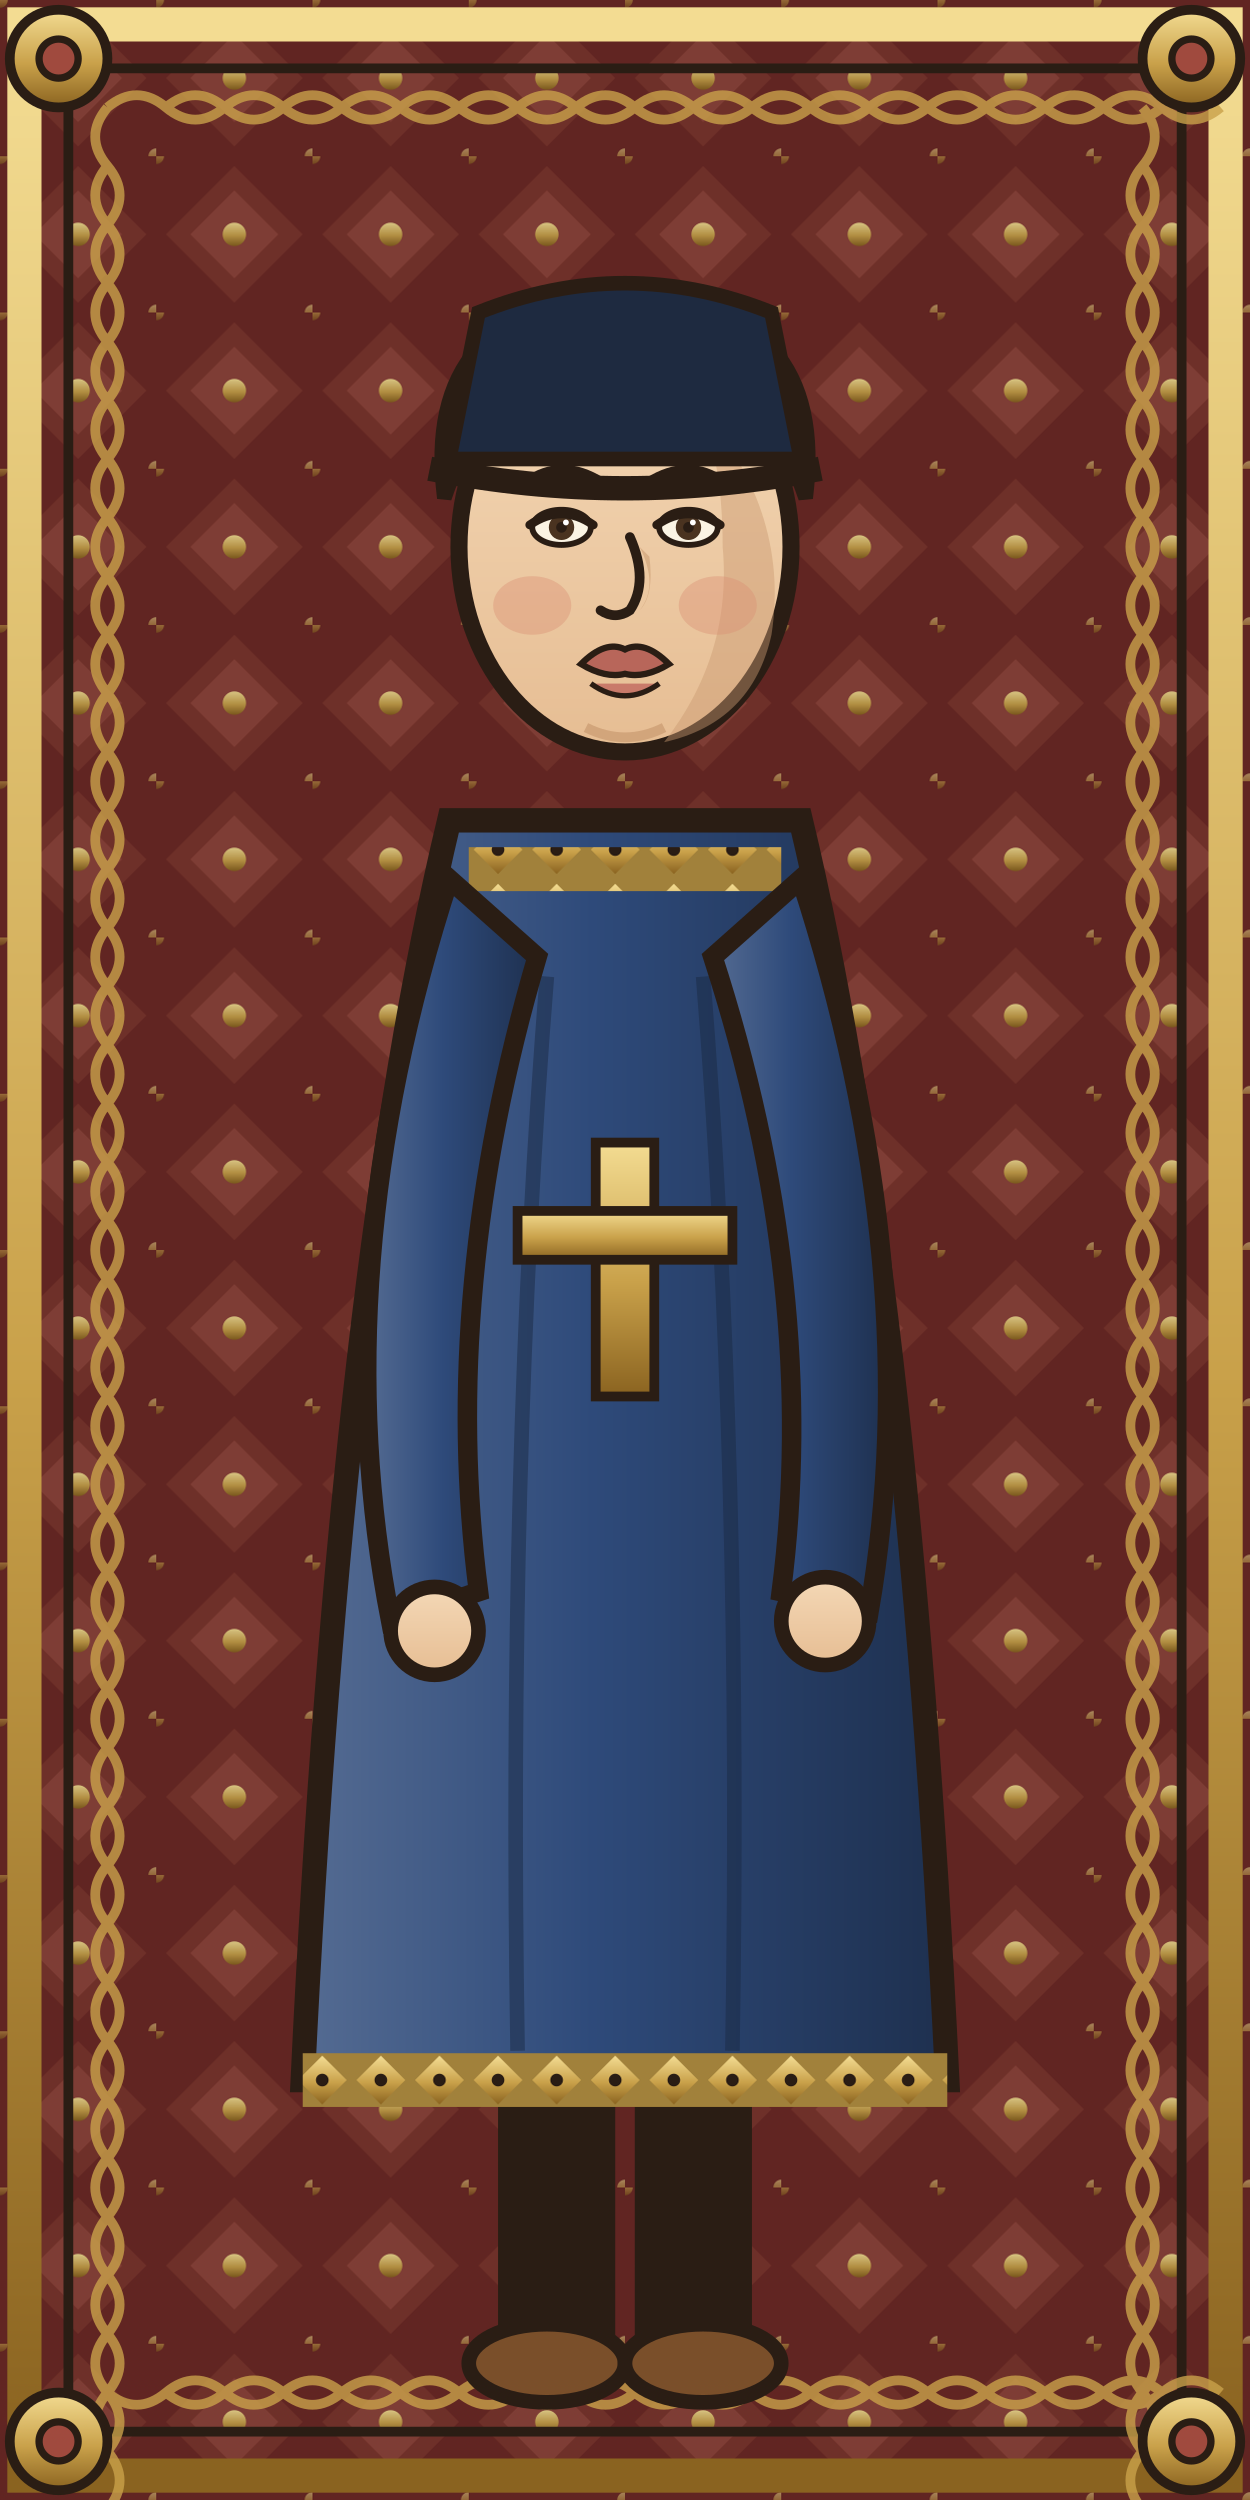
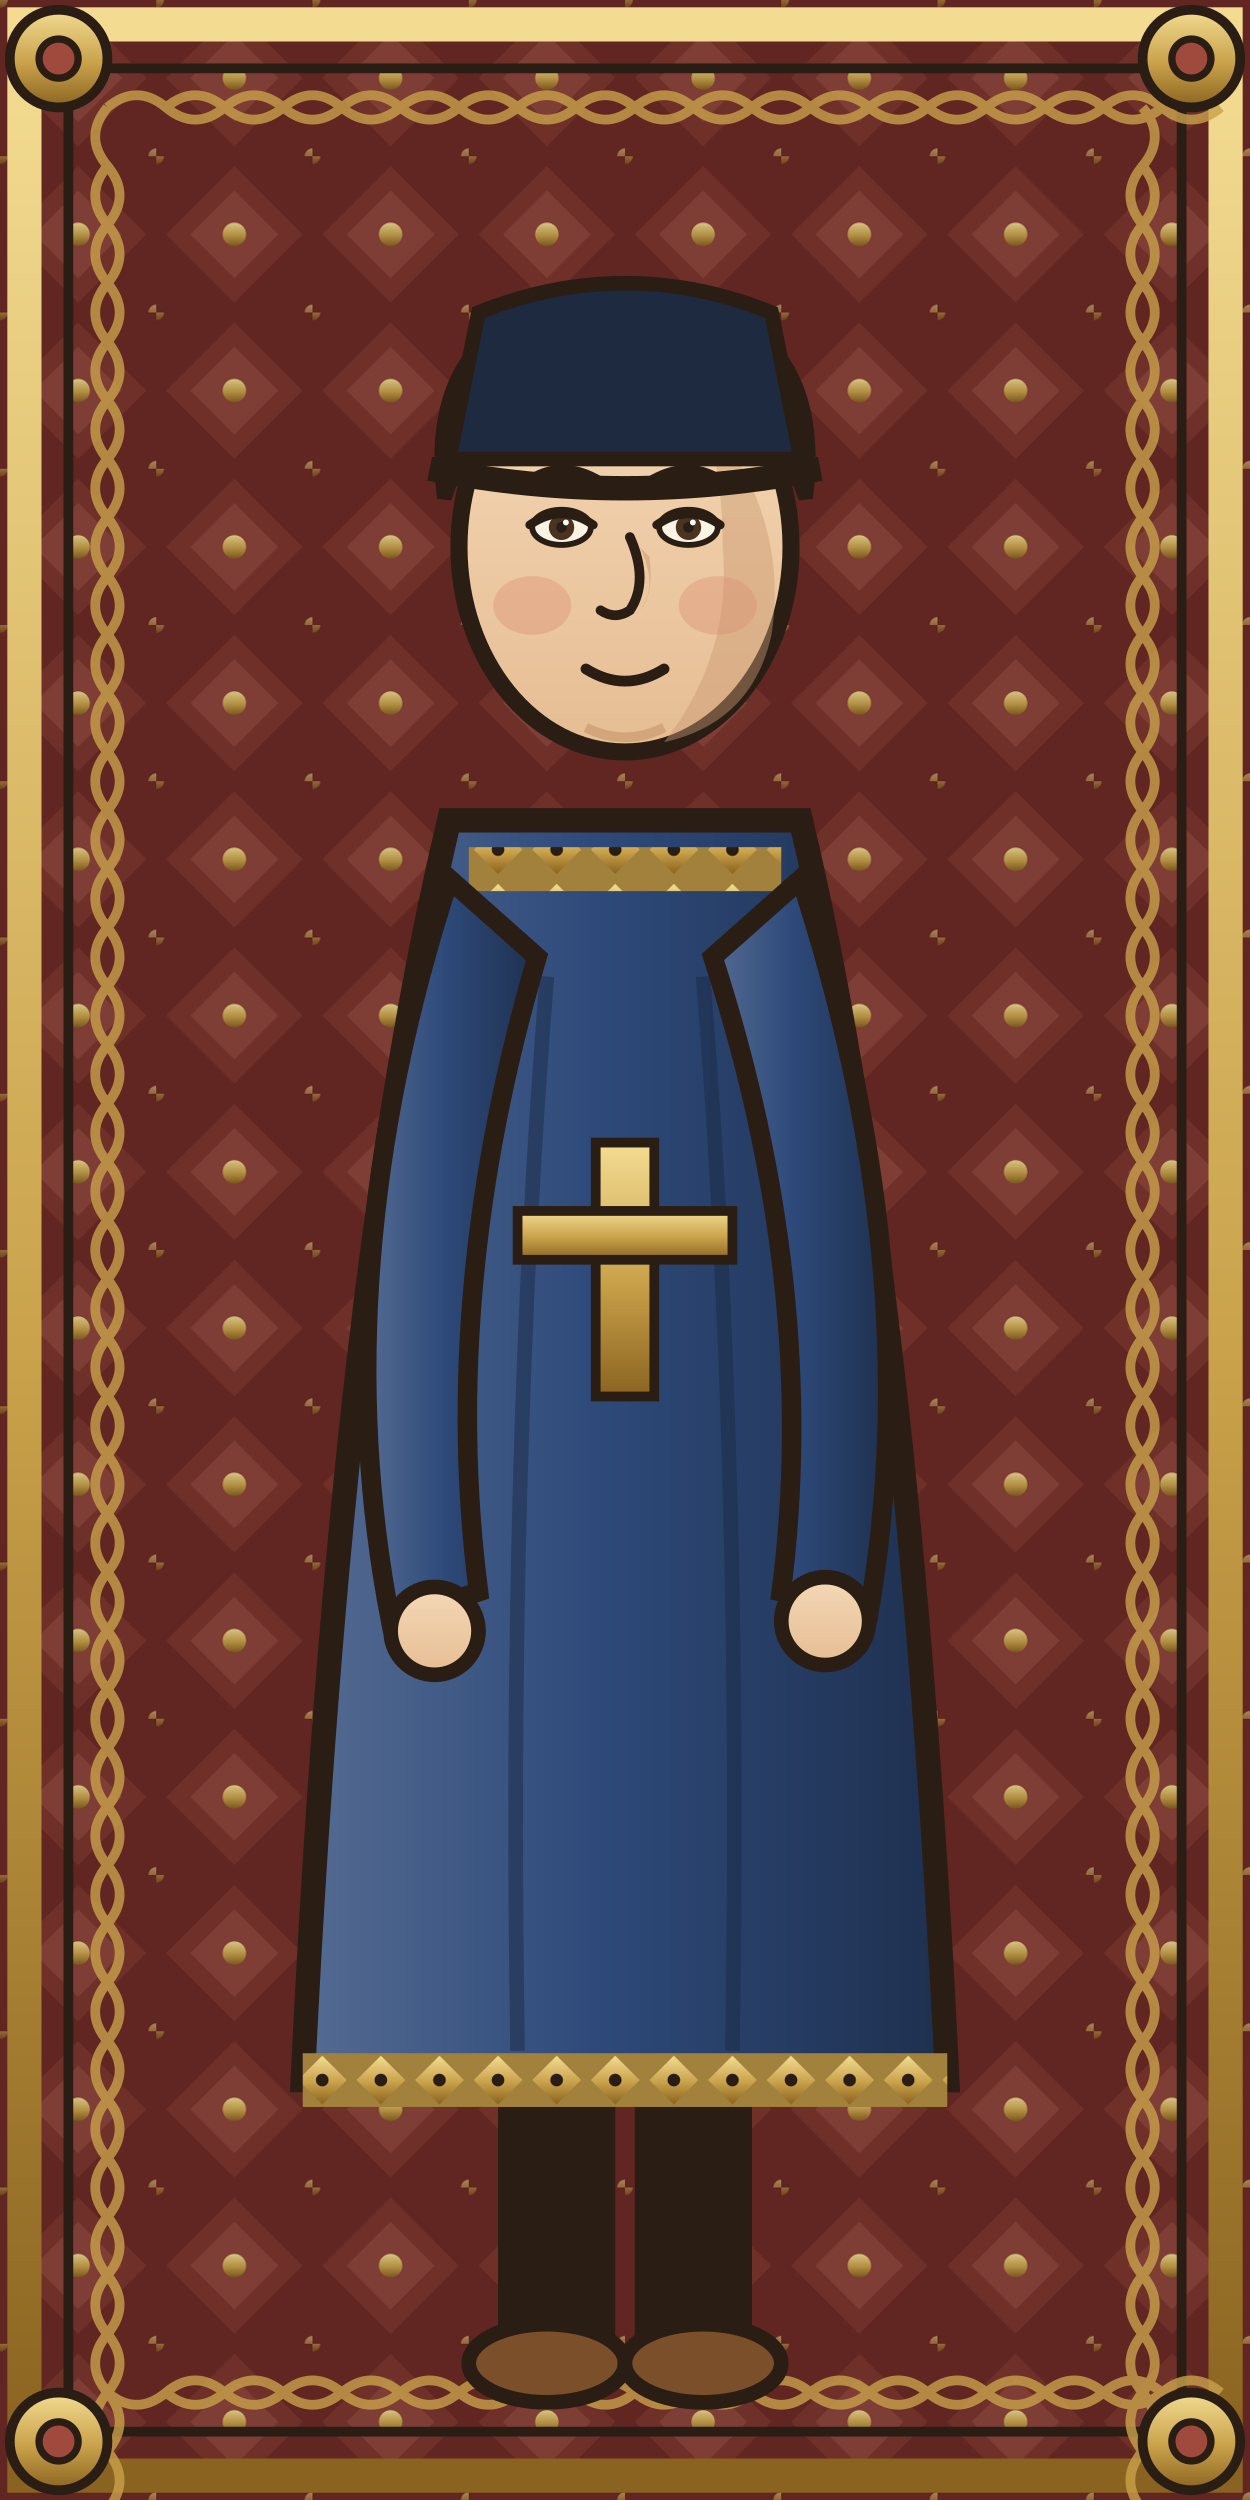
<svg xmlns="http://www.w3.org/2000/svg" viewBox="0 0 256 512" width="256" height="512">
  <defs>
    <linearGradient id="gold" x1="0" y1="0" x2="0" y2="1">
      <stop offset="0" stop-color="#f3dc92" />
      <stop offset="0.55" stop-color="#c9a14a" />
      <stop offset="1" stop-color="#8a6320" />
    </linearGradient>
    <linearGradient id="steel" x1="0" y1="0" x2="1" y2="1">
      <stop offset="0" stop-color="#eef1f4" />
      <stop offset="0.5" stop-color="#8a8f96" />
      <stop offset="1" stop-color="#4b5058" />
    </linearGradient>
    <linearGradient id="skin" x1="0" y1="0" x2="0" y2="1">
      <stop offset="0" stop-color="#f4d8b6" />
      <stop offset="1" stop-color="#e6bd93" />
    </linearGradient>
    <linearGradient id="parch" x1="0" y1="0" x2="0" y2="1">
      <stop offset="0" stop-color="#f4ead2" />
      <stop offset="1" stop-color="#e9dcbf" />
    </linearGradient>
  </defs>
  <defs>
    <linearGradient id="robe" x1="0" y1="0" x2="1" y2="0">
      <stop offset="0" stop-color="#546b92" />
      <stop offset="0.45" stop-color="#2e4a7a" />
      <stop offset="1" stop-color="#1e304f" />
    </linearGradient>
    <pattern id="emb" width="12" height="12" patternUnits="userSpaceOnUse">
      <rect width="12" height="12" fill="#a1813b" />
      <path d="M6 1 L11 6 L6 11 L1 6 Z" fill="url(#gold)" />
      <circle cx="6" cy="6" r="1.3" fill="#2a1d14" />
    </pattern>
  </defs>
  <defs>
    <pattern id="field" width="32" height="32" patternUnits="userSpaceOnUse">
      <rect width="32" height="32" fill="#6e2a26" />
      <path d="M16 2 L30 16 L16 30 L2 16 Z" fill="#883f35" opacity="0.55" />
      <path d="M16 7 L25 16 L16 25 L7 16 Z" fill="#aa5c51" opacity="0.4" />
      <circle cx="16" cy="16" r="2.4" fill="url(#gold)" />
      <circle cx="0" cy="0" r="1.6" fill="url(#gold)" opacity="0.6" />
      <circle cx="32" cy="32" r="1.6" fill="url(#gold)" opacity="0.6" />
    </pattern>
  </defs>
  <rect x="0" y="0" width="256" height="512" fill="url(#field)" />
  <rect x="0" y="0" width="256" height="512" fill="#000" opacity="0.12" />
  <rect x="5" y="5" width="246" height="502" fill="none" stroke="url(#gold)" stroke-width="7" />
  <rect x="14" y="14" width="228" height="484" fill="none" stroke="#2a1d14" stroke-width="2" />
  <path d="M22 22 q6 -5 12 0 t12 0 M22 490 q6 5 12 0 t12 0 M34 22 q6 -5 12 0 t12 0 M34 490 q6 5 12 0 t12 0 M46 22 q6 -5 12 0 t12 0 M46 490 q6 5 12 0 t12 0 M58 22 q6 -5 12 0 t12 0 M58 490 q6 5 12 0 t12 0 M70 22 q6 -5 12 0 t12 0 M70 490 q6 5 12 0 t12 0 M82 22 q6 -5 12 0 t12 0 M82 490 q6 5 12 0 t12 0 M94 22 q6 -5 12 0 t12 0 M94 490 q6 5 12 0 t12 0 M106 22 q6 -5 12 0 t12 0 M106 490 q6 5 12 0 t12 0 M118 22 q6 -5 12 0 t12 0 M118 490 q6 5 12 0 t12 0 M130 22 q6 -5 12 0 t12 0 M130 490 q6 5 12 0 t12 0 M142 22 q6 -5 12 0 t12 0 M142 490 q6 5 12 0 t12 0 M154 22 q6 -5 12 0 t12 0 M154 490 q6 5 12 0 t12 0 M166 22 q6 -5 12 0 t12 0 M166 490 q6 5 12 0 t12 0 M178 22 q6 -5 12 0 t12 0 M178 490 q6 5 12 0 t12 0 M190 22 q6 -5 12 0 t12 0 M190 490 q6 5 12 0 t12 0 M202 22 q6 -5 12 0 t12 0 M202 490 q6 5 12 0 t12 0 M214 22 q6 -5 12 0 t12 0 M214 490 q6 5 12 0 t12 0 M226 22 q6 -5 12 0 t12 0 M226 490 q6 5 12 0 t12 0 M22 22 q-5 6 0 12 t0 12 M234 22 q5 6 0 12 t0 12 M22 34 q-5 6 0 12 t0 12 M234 34 q5 6 0 12 t0 12 M22 46 q-5 6 0 12 t0 12 M234 46 q5 6 0 12 t0 12 M22 58 q-5 6 0 12 t0 12 M234 58 q5 6 0 12 t0 12 M22 70 q-5 6 0 12 t0 12 M234 70 q5 6 0 12 t0 12 M22 82 q-5 6 0 12 t0 12 M234 82 q5 6 0 12 t0 12 M22 94 q-5 6 0 12 t0 12 M234 94 q5 6 0 12 t0 12 M22 106 q-5 6 0 12 t0 12 M234 106 q5 6 0 12 t0 12 M22 118 q-5 6 0 12 t0 12 M234 118 q5 6 0 12 t0 12 M22 130 q-5 6 0 12 t0 12 M234 130 q5 6 0 12 t0 12 M22 142 q-5 6 0 12 t0 12 M234 142 q5 6 0 12 t0 12 M22 154 q-5 6 0 12 t0 12 M234 154 q5 6 0 12 t0 12 M22 166 q-5 6 0 12 t0 12 M234 166 q5 6 0 12 t0 12 M22 178 q-5 6 0 12 t0 12 M234 178 q5 6 0 12 t0 12 M22 190 q-5 6 0 12 t0 12 M234 190 q5 6 0 12 t0 12 M22 202 q-5 6 0 12 t0 12 M234 202 q5 6 0 12 t0 12 M22 214 q-5 6 0 12 t0 12 M234 214 q5 6 0 12 t0 12 M22 226 q-5 6 0 12 t0 12 M234 226 q5 6 0 12 t0 12 M22 238 q-5 6 0 12 t0 12 M234 238 q5 6 0 12 t0 12 M22 250 q-5 6 0 12 t0 12 M234 250 q5 6 0 12 t0 12 M22 262 q-5 6 0 12 t0 12 M234 262 q5 6 0 12 t0 12 M22 274 q-5 6 0 12 t0 12 M234 274 q5 6 0 12 t0 12 M22 286 q-5 6 0 12 t0 12 M234 286 q5 6 0 12 t0 12 M22 298 q-5 6 0 12 t0 12 M234 298 q5 6 0 12 t0 12 M22 310 q-5 6 0 12 t0 12 M234 310 q5 6 0 12 t0 12 M22 322 q-5 6 0 12 t0 12 M234 322 q5 6 0 12 t0 12 M22 334 q-5 6 0 12 t0 12 M234 334 q5 6 0 12 t0 12 M22 346 q-5 6 0 12 t0 12 M234 346 q5 6 0 12 t0 12 M22 358 q-5 6 0 12 t0 12 M234 358 q5 6 0 12 t0 12 M22 370 q-5 6 0 12 t0 12 M234 370 q5 6 0 12 t0 12 M22 382 q-5 6 0 12 t0 12 M234 382 q5 6 0 12 t0 12 M22 394 q-5 6 0 12 t0 12 M234 394 q5 6 0 12 t0 12 M22 406 q-5 6 0 12 t0 12 M234 406 q5 6 0 12 t0 12 M22 418 q-5 6 0 12 t0 12 M234 418 q5 6 0 12 t0 12 M22 430 q-5 6 0 12 t0 12 M234 430 q5 6 0 12 t0 12 M22 442 q-5 6 0 12 t0 12 M234 442 q5 6 0 12 t0 12 M22 454 q-5 6 0 12 t0 12 M234 454 q5 6 0 12 t0 12 M22 466 q-5 6 0 12 t0 12 M234 466 q5 6 0 12 t0 12 M22 478 q-5 6 0 12 t0 12 M234 478 q5 6 0 12 t0 12 M22 490 q-5 6 0 12 t0 12 M234 490 q5 6 0 12 t0 12" fill="none" stroke="#c9a14a" stroke-width="2" opacity="0.8" />
  <circle cx="12" cy="12" r="10" fill="url(#gold)" stroke="#2a1d14" stroke-width="2" />
  <circle cx="12" cy="12" r="4" fill="#a04a3e" stroke="#2a1d14" stroke-width="1.5" />
  <circle cx="244" cy="12" r="10" fill="url(#gold)" stroke="#2a1d14" stroke-width="2" />
  <circle cx="244" cy="12" r="4" fill="#a04a3e" stroke="#2a1d14" stroke-width="1.5" />
  <circle cx="12" cy="500" r="10" fill="url(#gold)" stroke="#2a1d14" stroke-width="2" />
  <circle cx="12" cy="500" r="4" fill="#a04a3e" stroke="#2a1d14" stroke-width="1.5" />
  <circle cx="244" cy="500" r="10" fill="url(#gold)" stroke="#2a1d14" stroke-width="2" />
  <circle cx="244" cy="500" r="4" fill="#a04a3e" stroke="#2a1d14" stroke-width="1.5" />
  <rect x="102" y="420" width="24" height="60" fill="#2a1d14" />
  <rect x="130" y="420" width="24" height="60" fill="#2a1d14" />
  <ellipse cx="112" cy="484" rx="16" ry="8" fill="#7a4f2a" stroke="#2a1d14" stroke-width="3" />
  <ellipse cx="144" cy="484" rx="16" ry="8" fill="#7a4f2a" stroke="#2a1d14" stroke-width="3" />
  <path d="M92 168 L164 168 Q186 260 194 426 L62 426 Q70 260 92 168 Z" fill="url(#robe)" stroke="#2a1d14" stroke-width="5" />
  <path d="M62 426 L194 426" stroke="url(#emb)" stroke-width="11" />
  <path d="M128 176 L128 420" stroke="url(#gold)" stroke-width="4" opacity="0.7" />
  <path d="M112 200 Q104 300 106 420" fill="none" stroke="#192943" stroke-width="3" opacity="0.5" />
  <path d="M144 200 Q152 300 150 420" fill="none" stroke="#192943" stroke-width="3" opacity="0.5" />
  <path d="M96 178 L160 178" stroke="url(#emb)" stroke-width="9" />
  <path d="M92 180 Q66 260 80 332 L98 326 Q90 264 110 196 Z" fill="url(#robe)" stroke="#2a1d14" stroke-width="4" />
  <path d="M164 180 Q190 260 178 330 L160 326 Q168 264 146 196 Z" fill="url(#robe)" stroke="#2a1d14" stroke-width="4" />
  <circle cx="89" cy="334" r="9" fill="url(#skin)" stroke="#2a1d14" stroke-width="3" />
  <circle cx="169" cy="332" r="9" fill="url(#skin)" stroke="#2a1d14" stroke-width="3" />
  <g transform="translate(128 112)">
    <ellipse cx="0" cy="0" rx="34" ry="42" fill="url(#skin)" stroke="#2a1d14" stroke-width="3.5" />
    <path d="M14 -30 Q34 -8 30 18 Q26 36 8 40 Q22 22 20 0 Q20 -20 14 -30 Z" fill="#c99a70" opacity="0.45" />
    <ellipse cx="-19" cy="12" rx="8" ry="6" fill="#d98f74" opacity="0.4" />
    <ellipse cx="19" cy="12" rx="8" ry="6" fill="#d98f74" opacity="0.4" />
    <path d="M-8 37 Q0 41 8 37" fill="none" stroke="#c99a70" stroke-width="2" opacity="0.7" />
    <ellipse cx="-13" cy="-4" rx="6" ry="3.6" fill="#fbf4e4" stroke="#2a1d14" stroke-width="1.2" />
    <circle cx="-13" cy="-4" r="2.6" fill="#4a3320" />
    <circle cx="-13" cy="-4" r="1.1" fill="#2a1d14" />
    <circle cx="-12.1" cy="-5" r="0.6" fill="#ffffff" />
    <path d="M-19.5 -4.5 Q-13 -9 -6.5 -4.5" fill="none" stroke="#2a1d14" stroke-width="1.8" stroke-linecap="round" />
    <ellipse cx="13" cy="-4" rx="6" ry="3.6" fill="#fbf4e4" stroke="#2a1d14" stroke-width="1.2" />
    <circle cx="13" cy="-4" r="2.6" fill="#4a3320" />
    <circle cx="13" cy="-4" r="1.1" fill="#2a1d14" />
    <circle cx="13.9" cy="-5" r="0.6" fill="#ffffff" />
    <path d="M6.5 -4.5 Q13 -9 19.5 -4.5" fill="none" stroke="#2a1d14" stroke-width="1.8" stroke-linecap="round" />
    <path d="M-20 -13 Q-13 -18 -5 -13" fill="none" stroke="#2a1d14" stroke-width="2.6" stroke-linecap="round" />
    <path d="M5 -13 Q13 -18 20 -13" fill="none" stroke="#2a1d14" stroke-width="2.6" stroke-linecap="round" />
    <path d="M1 -2 Q5 7 1 13 Q-2 15 -5 13" fill="none" stroke="#2a1d14" stroke-width="2" stroke-linecap="round" />
    <path d="M3 0 Q7 8 3 13 Q6 10 5 2 Z" fill="#c99a70" opacity="0.55" />
-     <path d="M-9 24 Q-4 19 0 21 Q4 19 9 24 Q4 27 0 26 Q-4 27 -9 24 Z" fill="#b8665a" stroke="#2a1d14" stroke-width="1.3" />
-     <path d="M-7 28 Q0 33 7 28" fill="#c97a6a" stroke="#2a1d14" stroke-width="1.1" />
+     <path d="M-8 25 Q0 30 8 25" fill="none" stroke="#2a1d14" stroke-width="2.2" stroke-linecap="round" />
    <path d="M-37 -10 Q-42 -50 0 -52 Q42 -50 37 -10 Q31 -28 18 -32 Q0 -22 -18 -32 Q-31 -28 -37 -10 Z" fill="#7a7a7a" stroke="#2a1d14" stroke-width="3" />
    <path d="M-24 -34 Q-14.4 -26 -19.2 -18" fill="none" stroke="#555555" stroke-width="1.2" opacity="0.7" />
    <path d="M-12 -34 Q-7.2 -26 -9.6 -18" fill="none" stroke="#555555" stroke-width="1.2" opacity="0.7" />
    <path d="M0 -34 Q0.0 -26 0.0 -18" fill="none" stroke="#555555" stroke-width="1.2" opacity="0.7" />
    <path d="M12 -34 Q7.2 -26 9.6 -18" fill="none" stroke="#555555" stroke-width="1.2" opacity="0.7" />
    <path d="M24 -34 Q14.4 -26 19.2 -18" fill="none" stroke="#555555" stroke-width="1.2" opacity="0.7" />
    <path d="M-36 -18 L-30 -48 Q0 -60 30 -48 L36 -18 Z" fill="#1e2a40" stroke="#2a1d14" stroke-width="3" />
    <path d="M-40 -16 Q0 -8 40 -16" fill="none" stroke="#2a1d14" stroke-width="5" />
  </g>
  <g transform="translate(128 260) scale(1.0)">
    <rect x="-6" y="-26" width="12" height="52" fill="url(#gold)" stroke="#2a1d14" stroke-width="2" />
    <rect x="-22" y="-12" width="44" height="10" fill="url(#gold)" stroke="#2a1d14" stroke-width="2" />
  </g>
</svg>
